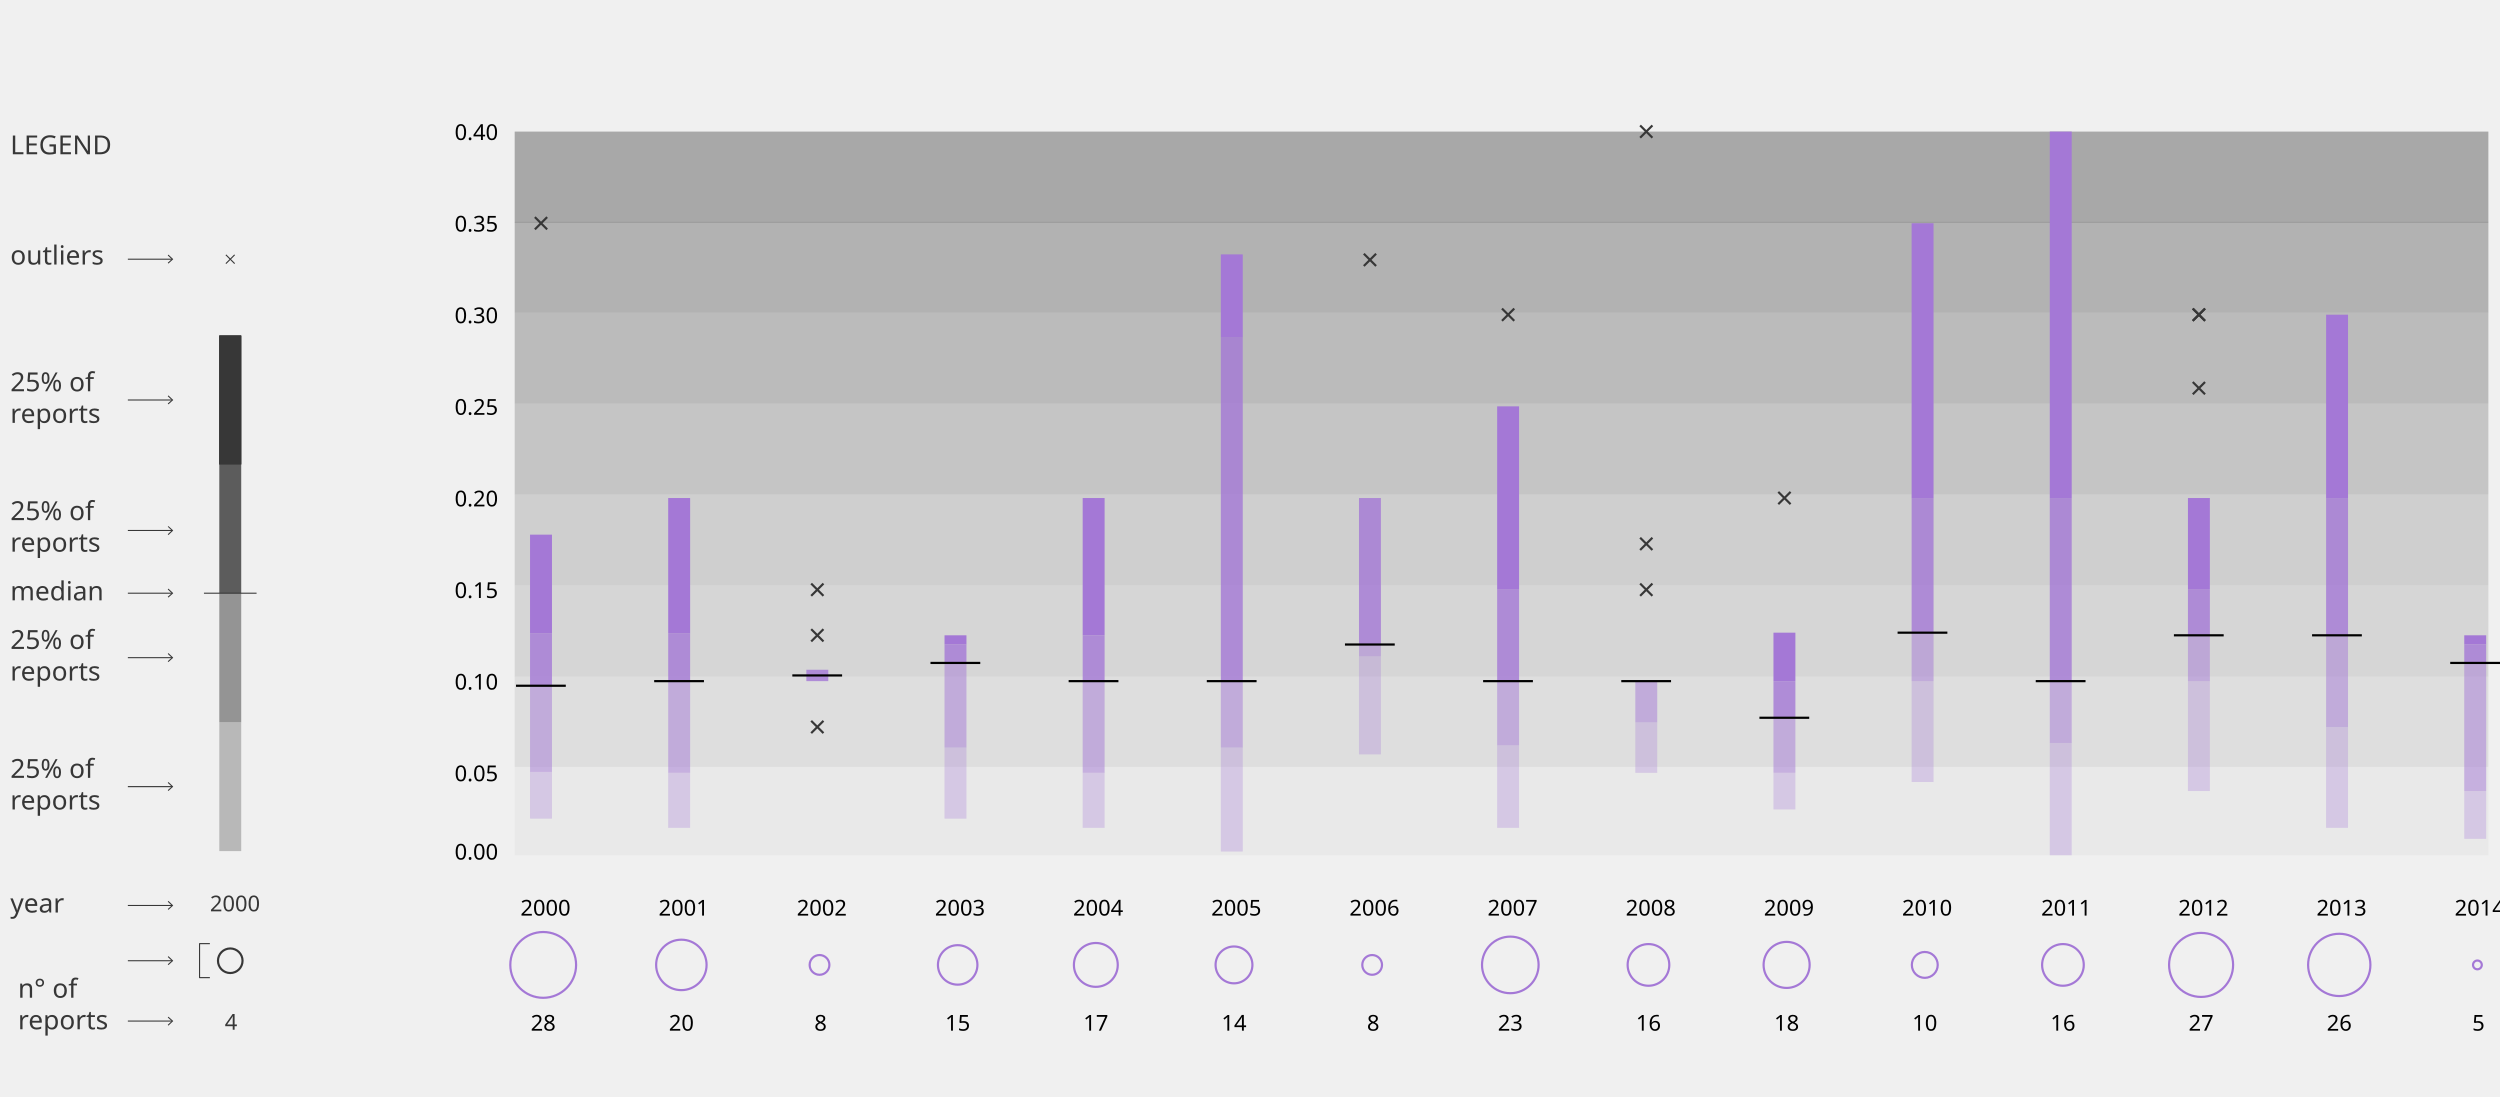
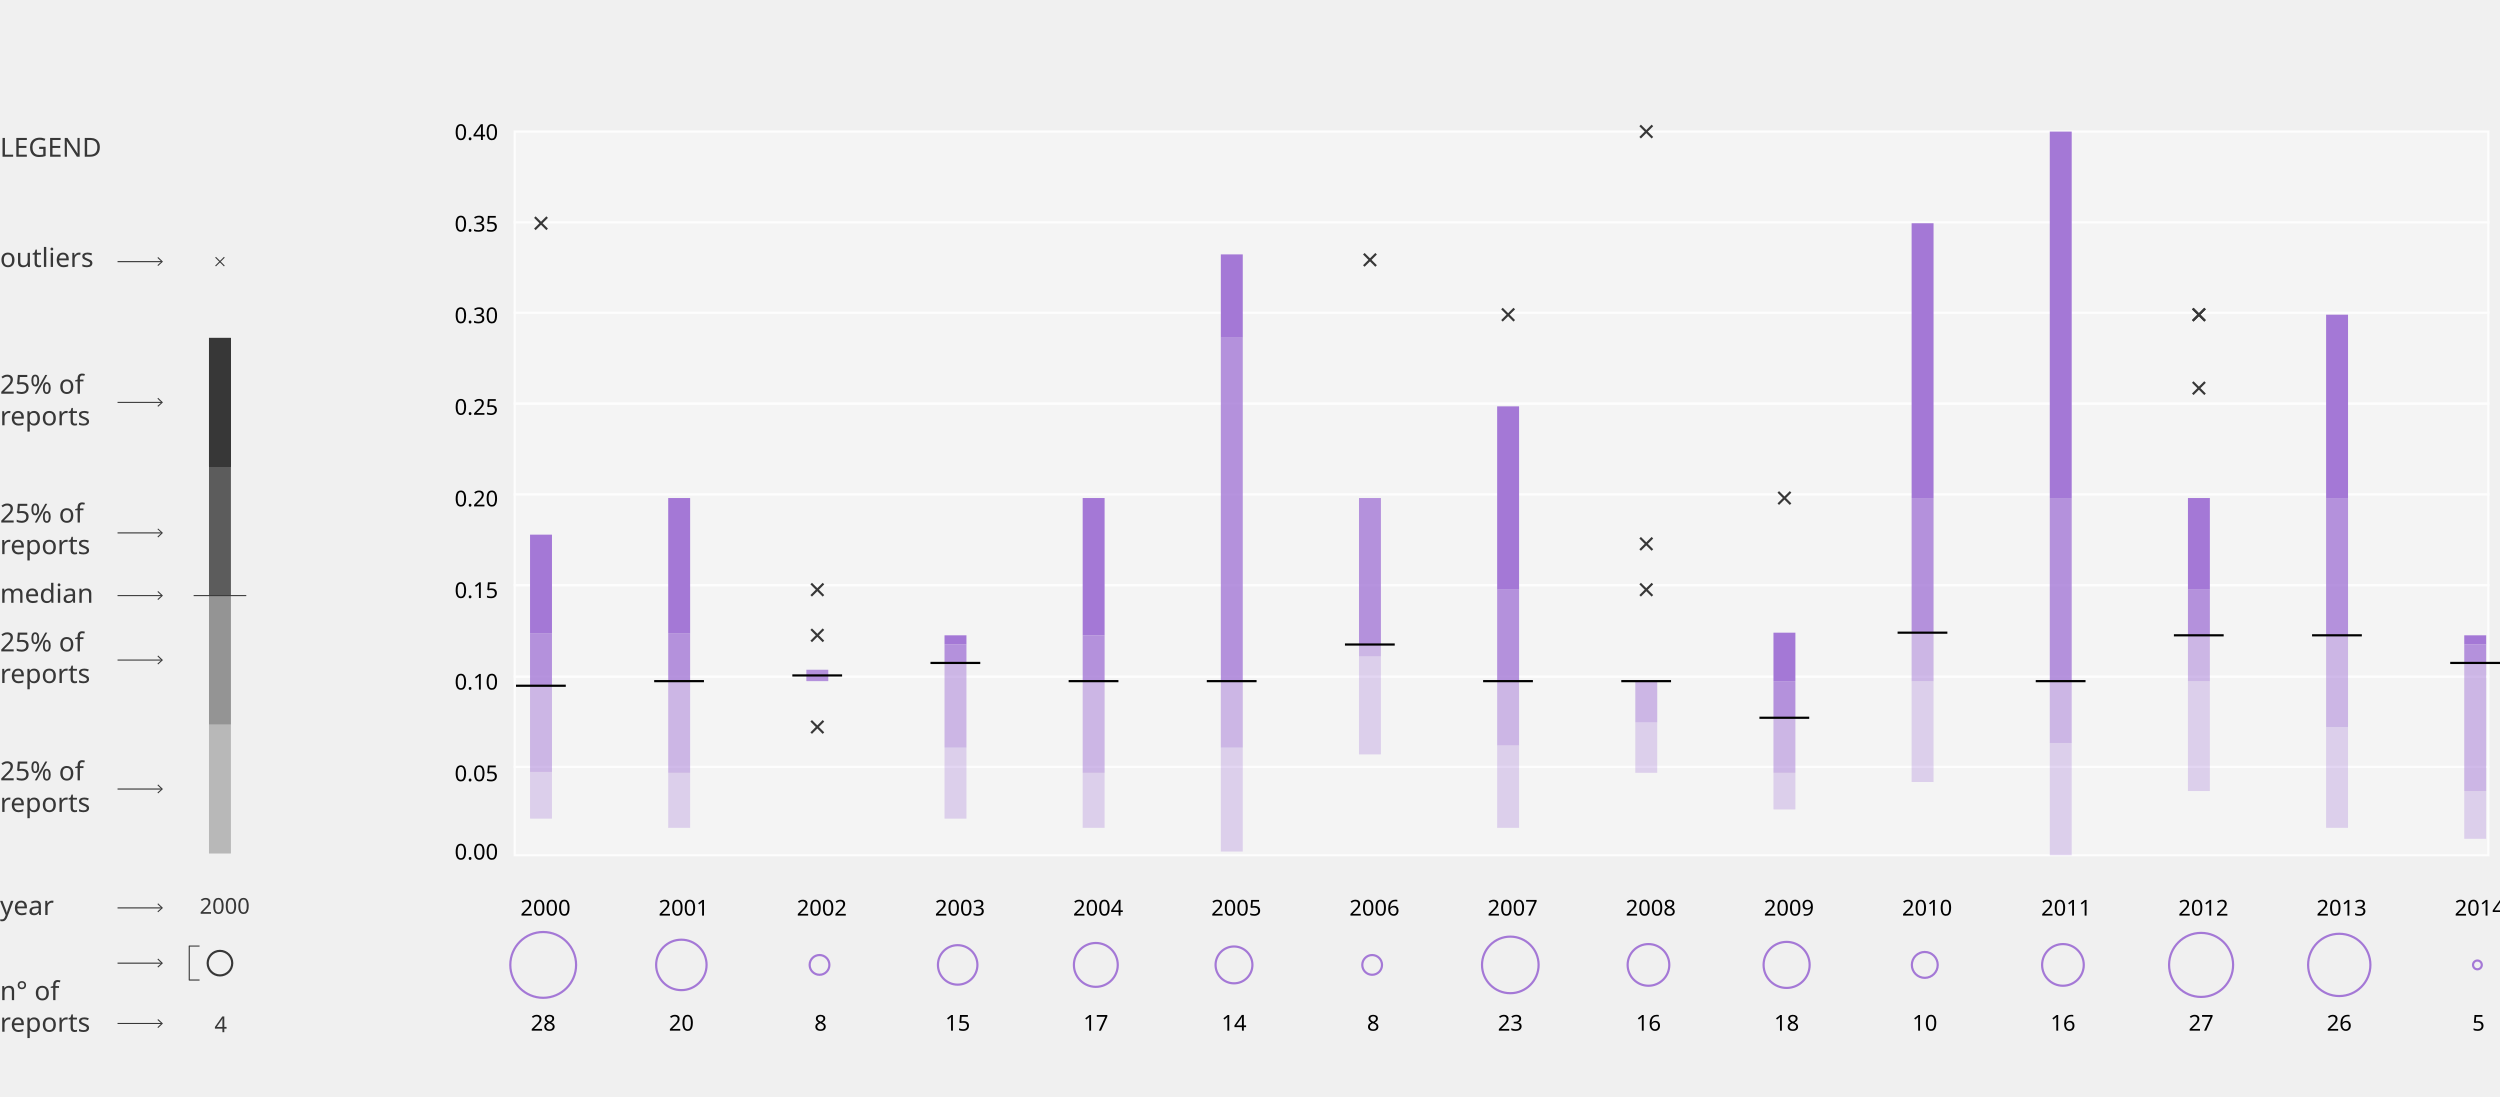
<svg xmlns="http://www.w3.org/2000/svg" version="1.1" x="0px" y="0px" viewBox="132 170.9 1140 500" style="enable-background:new 132 170.9 1140 500;" xml:space="preserve">
  <style type="text/css">
- 	.st0{opacity:3.000000e-02;}
- 	.st1{opacity:7.500000e-02;}
- 	.st2{opacity:0.11;}
- 	.st3{opacity:0.14;}
- 	.st4{opacity:0.18;}
- 	.st5{opacity:0.22;}
- 	.st6{opacity:0.26;}
- 	.st7{opacity:0.3;}
- 	.st8{font-family:'SourceSansPro-Bold';}
- 	.st9{font-size:10px;}
- 	.st10{fill:none;stroke:#A478D6;stroke-miterlimit:10;}
- 	.st11{font-family:'SourceSansPro-Light';}
- 	.st12{fill:none;stroke:#373737;stroke-linejoin:round;}
- 	.st13{fill:none;stroke:#A478D6;stroke-width:10;stroke-miterlimit:10;}
- 	.st14{opacity:0.8;fill:none;stroke:#A478D6;stroke-width:10;stroke-miterlimit:10;}
- 	.st15{opacity:0.5;fill:none;stroke:#A478D6;stroke-width:10;stroke-miterlimit:10;}
- 	.st16{opacity:0.3;fill:none;stroke:#A478D6;stroke-width:10;stroke-miterlimit:10;}
- 	.st17{font-family:'SourceSansPro-Regular';}
- 	.st18{fill:#FFFFFF;stroke:#000000;stroke-miterlimit:10;}
- 	.st19{fill:#373737;}
- 	.st20{font-size:12px;}
- 	.st21{enable-background:new    ;}
- 	.st22{fill:none;stroke:#373737;stroke-width:0.985;}
- 	.st23{fill:none;stroke:#373737;stroke-width:10;stroke-miterlimit:10;}
- 	.st24{opacity:0.8;fill:none;stroke:#373737;stroke-width:10;stroke-miterlimit:10;enable-background:new    ;}
- 	.st25{opacity:0.5;fill:none;stroke:#373737;stroke-width:10;stroke-miterlimit:10;enable-background:new    ;}
- 	.st26{opacity:0.3;fill:none;stroke:#373737;stroke-width:10;stroke-miterlimit:10;enable-background:new    ;}
- 	.st27{fill:none;stroke:#373737;stroke-width:0.5;stroke-linejoin:round;}
+ 	.st0{fill:#F4F4F4;stroke:#FDFDFD;stroke-miterlimit:10;}
+ 	.st1{font-family:'SourceSansPro-Bold';}
+ 	.st2{font-size:10px;}
+ 	.st3{fill:none;stroke:#A478D6;stroke-miterlimit:10;}
+ 	.st4{font-family:'SourceSansPro-Light';}
+ 	.st5{fill:none;stroke:#373737;stroke-linejoin:round;}
+ 	.st6{fill:none;stroke:#A478D6;stroke-width:10;stroke-miterlimit:10;}
+ 	.st7{opacity:0.8;fill:none;stroke:#A478D6;stroke-width:10;stroke-miterlimit:10;}
+ 	.st8{opacity:0.5;fill:none;stroke:#A478D6;stroke-width:10;stroke-miterlimit:10;}
+ 	.st9{opacity:0.3;fill:none;stroke:#A478D6;stroke-width:10;stroke-miterlimit:10;}
+ 	.st10{font-family:'SourceSansPro-Regular';}
+ 	.st11{fill:#FFFFFF;stroke:#000000;stroke-miterlimit:10;}
+ 	.st12{fill:#373737;}
+ 	.st13{font-size:12px;}
+ 	.st14{fill:none;stroke:#373737;stroke-width:0.985;}
+ 	.st15{fill:none;stroke:#373737;stroke-width:10;stroke-miterlimit:10;}
+ 	.st16{opacity:0.8;fill:none;stroke:#373737;stroke-width:10;stroke-miterlimit:10;enable-background:new    ;}
+ 	.st17{opacity:0.5;fill:none;stroke:#373737;stroke-width:10;stroke-miterlimit:10;enable-background:new    ;}
+ 	.st18{opacity:0.3;fill:none;stroke:#373737;stroke-width:10;stroke-miterlimit:10;enable-background:new    ;}
+ 	.st19{fill:none;stroke:#373737;stroke-width:0.5;stroke-linejoin:round;}
</style>
  <g id="livelli">
</g>
  <g id="roba_sotto">
</g>
  <g id="Layer_1">
</g>
  <g id="outliers">
</g>
  <g id="boxplot">
</g>
  <g id="numeri">
</g>
  <g id="lato">
</g>
  <g id="median">
    <g>
      <rect x="366.7" y="520.6" class="st0" width="900" height="40.3" />
-       <rect x="366.7" y="479.4" class="st1" width="900" height="41.2" />
-       <rect x="366.7" y="437.7" class="st2" width="900" height="41.7" />
-       <rect x="366.7" y="396.3" class="st3" width="900" height="41.4" />
-       <rect x="366.7" y="354.9" class="st4" width="900" height="41.4" />
-       <rect x="366.7" y="313.5" class="st5" width="900" height="41.4" />
-       <rect x="366.7" y="272.1" class="st6" width="900" height="41.4" />
-       <rect x="366.7" y="230.9" class="st7" width="900" height="41.4" />
+       <rect x="366.7" y="479.4" class="st0" width="900" height="41.2" />
+       <rect x="366.7" y="437.7" class="st0" width="900" height="41.7" />
+       <rect x="366.7" y="396.3" class="st0" width="900" height="41.4" />
+       <rect x="366.7" y="354.9" class="st0" width="900" height="41.4" />
+       <rect x="366.7" y="313.5" class="st0" width="900" height="41.4" />
+       <rect x="366.7" y="272.1" class="st0" width="900" height="41.4" />
+       <rect x="366.7" y="230.9" class="st0" width="900" height="41.4" />
      <g transform="translate(0,440)">
-         <text transform="matrix(1 0 0 1 373.9857 200.89)" class="st8 st9">28</text>
-         <text transform="matrix(1 0 0 1 436.9857 200.89)" class="st8 st9">20</text>
-         <text transform="matrix(1 0 0 1 503.3226 200.89)" class="st8 st9">8</text>
-         <text transform="matrix(1 0 0 1 562.9857 200.89)" class="st8 st9">15</text>
-         <text transform="matrix(1 0 0 1 625.9857 200.89)" class="st8 st9">17</text>
-         <text transform="matrix(1 0 0 1 688.9857 200.89)" class="st8 st9">14</text>
-         <text transform="matrix(1 0 0 1 755.3226 200.89)" class="st8 st9">8</text>
-         <text transform="matrix(1 0 0 1 814.9857 200.89)" class="st8 st9">23</text>
-         <text transform="matrix(1 0 0 1 877.9857 200.89)" class="st8 st9">16</text>
-         <text transform="matrix(1 0 0 1 940.9857 200.89)" class="st8 st9">18</text>
-         <text transform="matrix(1 0 0 1 1003.986 200.89)" class="st8 st9">10</text>
-         <text transform="matrix(1 0 0 1 1066.986 200.89)" class="st8 st9">16</text>
-         <text transform="matrix(1 0 0 1 1129.986 200.89)" class="st8 st9">27</text>
-         <text transform="matrix(1 0 0 1 1192.986 200.89)" class="st8 st9">26</text>
-         <text transform="matrix(1 0 0 1 1259.322 200.89)" class="st8 st9">5</text>
+         <text transform="matrix(1 0 0 1 373.9857 200.89)" class="st1 st2">28</text>
+         <text transform="matrix(1 0 0 1 436.9857 200.89)" class="st1 st2">20</text>
+         <text transform="matrix(1 0 0 1 503.3226 200.89)" class="st1 st2">8</text>
+         <text transform="matrix(1 0 0 1 562.9857 200.89)" class="st1 st2">15</text>
+         <text transform="matrix(1 0 0 1 625.9857 200.89)" class="st1 st2">17</text>
+         <text transform="matrix(1 0 0 1 688.9857 200.89)" class="st1 st2">14</text>
+         <text transform="matrix(1 0 0 1 755.3226 200.89)" class="st1 st2">8</text>
+         <text transform="matrix(1 0 0 1 814.9857 200.89)" class="st1 st2">23</text>
+         <text transform="matrix(1 0 0 1 877.9857 200.89)" class="st1 st2">16</text>
+         <text transform="matrix(1 0 0 1 940.9857 200.89)" class="st1 st2">18</text>
+         <text transform="matrix(1 0 0 1 1003.986 200.89)" class="st1 st2">10</text>
+         <text transform="matrix(1 0 0 1 1066.986 200.89)" class="st1 st2">16</text>
+         <text transform="matrix(1 0 0 1 1129.986 200.89)" class="st1 st2">27</text>
+         <text transform="matrix(1 0 0 1 1192.986 200.89)" class="st1 st2">26</text>
+         <text transform="matrix(1 0 0 1 1259.322 200.89)" class="st1 st2">5</text>
      </g>
      <g transform="translate(0,410)">
-         <circle class="st10" cx="379.7" cy="200.9" r="15" />
-         <circle class="st10" cx="442.7" cy="200.9" r="11.5" />
-         <circle class="st10" cx="505.7" cy="200.9" r="4.5" />
-         <circle class="st10" cx="568.7" cy="200.9" r="9" />
-         <circle class="st10" cx="631.7" cy="200.9" r="10" />
-         <circle class="st10" cx="694.7" cy="200.9" r="8.4" />
-         <circle class="st10" cx="757.7" cy="200.9" r="4.5" />
-         <circle class="st10" cx="820.7" cy="200.9" r="12.9" />
-         <circle class="st10" cx="883.7" cy="200.9" r="9.5" />
-         <circle class="st10" cx="946.7" cy="200.9" r="10.5" />
-         <circle class="st10" cx="1009.7" cy="200.9" r="5.9" />
-         <circle class="st10" cx="1072.7" cy="200.9" r="9.5" />
-         <circle class="st10" cx="1135.7" cy="200.9" r="14.6" />
-         <circle class="st10" cx="1198.7" cy="200.9" r="14.2" />
-         <circle class="st10" cx="1261.7" cy="200.9" r="2" />
+         <circle class="st3" cx="379.7" cy="200.9" r="15" />
+         <circle class="st3" cx="442.7" cy="200.9" r="11.5" />
+         <circle class="st3" cx="505.7" cy="200.9" r="4.5" />
+         <circle class="st3" cx="568.7" cy="200.9" r="9" />
+         <circle class="st3" cx="631.7" cy="200.9" r="10" />
+         <circle class="st3" cx="694.7" cy="200.9" r="8.4" />
+         <circle class="st3" cx="757.7" cy="200.9" r="4.5" />
+         <circle class="st3" cx="820.7" cy="200.9" r="12.9" />
+         <circle class="st3" cx="883.7" cy="200.9" r="9.5" />
+         <circle class="st3" cx="946.7" cy="200.9" r="10.5" />
+         <circle class="st3" cx="1009.7" cy="200.9" r="5.9" />
+         <circle class="st3" cx="1072.7" cy="200.9" r="9.5" />
+         <circle class="st3" cx="1135.7" cy="200.9" r="14.6" />
+         <circle class="st3" cx="1198.7" cy="200.9" r="14.2" />
+         <circle class="st3" cx="1261.7" cy="200.9" r="2" />
      </g>
      <g transform="translate(0,370)">
        <g transform="translate(9,0)">
-           <text transform="matrix(1 0 0 1 360.3119 218.41)" class="st11 st9">2000</text>
+           <text transform="matrix(1 0 0 1 360.3119 218.41)" class="st4 st2">2000</text>
        </g>
        <g transform="translate(72,0)">
-           <text transform="matrix(1 0 0 1 360.3119 218.41)" class="st11 st9">2001</text>
+           <text transform="matrix(1 0 0 1 360.3119 218.41)" class="st4 st2">2001</text>
        </g>
        <g transform="translate(135,0)">
-           <text transform="matrix(1 0 0 1 360.3118 218.41)" class="st11 st9">2002</text>
+           <text transform="matrix(1 0 0 1 360.3118 218.41)" class="st4 st2">2002</text>
        </g>
        <g transform="translate(198,0)">
-           <text transform="matrix(1 0 0 1 360.3118 218.41)" class="st11 st9">2003</text>
+           <text transform="matrix(1 0 0 1 360.3118 218.41)" class="st4 st2">2003</text>
        </g>
        <g transform="translate(261,0)">
-           <text transform="matrix(1 0 0 1 360.3118 218.41)" class="st11 st9">2004</text>
+           <text transform="matrix(1 0 0 1 360.3118 218.41)" class="st4 st2">2004</text>
        </g>
        <g transform="translate(324,0)">
-           <text transform="matrix(1 0 0 1 360.3119 218.41)" class="st11 st9">2005</text>
+           <text transform="matrix(1 0 0 1 360.3119 218.41)" class="st4 st2">2005</text>
        </g>
        <g transform="translate(387,0)">
-           <text transform="matrix(1 0 0 1 360.3119 218.41)" class="st11 st9">2006</text>
+           <text transform="matrix(1 0 0 1 360.3119 218.41)" class="st4 st2">2006</text>
        </g>
        <g transform="translate(450,0)">
-           <text transform="matrix(1 0 0 1 360.3119 218.41)" class="st11 st9">2007</text>
+           <text transform="matrix(1 0 0 1 360.3119 218.41)" class="st4 st2">2007</text>
        </g>
        <g transform="translate(513,0)">
-           <text transform="matrix(1 0 0 1 360.3119 218.41)" class="st11 st9">2008</text>
+           <text transform="matrix(1 0 0 1 360.3119 218.41)" class="st4 st2">2008</text>
        </g>
        <g transform="translate(576,0)">
-           <text transform="matrix(1 0 0 1 360.3118 218.41)" class="st11 st9">2009</text>
+           <text transform="matrix(1 0 0 1 360.3118 218.41)" class="st4 st2">2009</text>
        </g>
        <g transform="translate(639,0)">
-           <text transform="matrix(1 0 0 1 360.3118 218.41)" class="st11 st9">2010</text>
+           <text transform="matrix(1 0 0 1 360.3118 218.41)" class="st4 st2">2010</text>
        </g>
        <g transform="translate(702,0)">
-           <text transform="matrix(1 0 0 1 360.7571 218.41)" class="st11 st9">2011</text>
+           <text transform="matrix(1 0 0 1 360.7571 218.41)" class="st4 st2">2011</text>
        </g>
        <g transform="translate(765,0)">
-           <text transform="matrix(1 0 0 1 360.3118 218.41)" class="st11 st9">2012</text>
+           <text transform="matrix(1 0 0 1 360.3118 218.41)" class="st4 st2">2012</text>
        </g>
        <g transform="translate(828,0)">
-           <text transform="matrix(1 0 0 1 360.3118 218.41)" class="st11 st9">2013</text>
+           <text transform="matrix(1 0 0 1 360.3118 218.41)" class="st4 st2">2013</text>
        </g>
        <g transform="translate(891,0)">
-           <text transform="matrix(1 0 0 1 360.3118 218.41)" class="st11 st9">2014</text>
-         </g>
-       </g>
-       <g>
-         <g>
-           <g>
-             <g>
-               <g>
-                 <line class="st12" x1="381.5" y1="275.5" x2="375.9" y2="269.9" />
-                 <line class="st12" x1="381.5" y1="269.9" x2="375.9" y2="275.5" />
-               </g>
-             </g>
-           </g>
-         </g>
-       </g>
-       <g>
-         <g>
-           <g>
-             <g>
-               <g>
-                 <line class="st12" x1="507.5" y1="505.2" x2="501.9" y2="499.6" />
-                 <line class="st12" x1="507.5" y1="499.6" x2="501.9" y2="505.2" />
-               </g>
-             </g>
-           </g>
-         </g>
-       </g>
-       <g>
-         <g>
-           <g>
-             <g>
-               <g>
-                 <line class="st12" x1="507.5" y1="463.4" x2="501.9" y2="457.8" />
-                 <line class="st12" x1="507.5" y1="457.8" x2="501.9" y2="463.4" />
-               </g>
-             </g>
-           </g>
-         </g>
-       </g>
-       <g>
-         <g>
-           <g>
-             <g>
-               <g>
-                 <line class="st12" x1="507.5" y1="442.6" x2="501.9" y2="437" />
-                 <line class="st12" x1="507.5" y1="437" x2="501.9" y2="442.6" />
-               </g>
-             </g>
-           </g>
-         </g>
-       </g>
-       <g>
-         <g>
-           <g>
-             <g>
-               <g>
-                 <line class="st12" x1="759.5" y1="292.2" x2="753.9" y2="286.6" />
-                 <line class="st12" x1="759.5" y1="286.6" x2="753.9" y2="292.2" />
-               </g>
-             </g>
-           </g>
-         </g>
-       </g>
-       <g>
-         <g>
-           <g>
-             <g>
-               <g>
-                 <line class="st12" x1="822.5" y1="317.2" x2="816.9" y2="311.6" />
-                 <line class="st12" x1="822.5" y1="311.6" x2="816.9" y2="317.2" />
-               </g>
-             </g>
-           </g>
-         </g>
-       </g>
-       <g>
-         <g>
-           <g>
-             <g>
-               <g>
-                 <line class="st12" x1="885.5" y1="442.6" x2="879.9" y2="437" />
-                 <line class="st12" x1="885.5" y1="437" x2="879.9" y2="442.6" />
-               </g>
-             </g>
-           </g>
-         </g>
-       </g>
-       <g>
-         <g>
-           <g>
-             <g>
-               <g>
-                 <line class="st12" x1="885.5" y1="421.7" x2="879.9" y2="416.1" />
-                 <line class="st12" x1="885.5" y1="416.1" x2="879.9" y2="421.7" />
-               </g>
-             </g>
-           </g>
-         </g>
-       </g>
-       <g>
-         <g>
-           <g>
-             <g>
-               <g>
-                 <line class="st12" x1="885.5" y1="233.7" x2="879.9" y2="228.1" />
-                 <line class="st12" x1="885.5" y1="228.1" x2="879.9" y2="233.7" />
-               </g>
-             </g>
-           </g>
-         </g>
-       </g>
-       <g>
-         <g>
-           <g>
-             <g>
-               <g>
-                 <line class="st12" x1="948.5" y1="400.8" x2="942.9" y2="395.2" />
-                 <line class="st12" x1="948.5" y1="395.2" x2="942.9" y2="400.8" />
-               </g>
-             </g>
-           </g>
-         </g>
-       </g>
-       <g>
-         <g>
-           <g>
-             <g>
-               <g>
-                 <line class="st12" x1="1137.5" y1="350.7" x2="1131.9" y2="345.1" />
-                 <line class="st12" x1="1137.5" y1="345.1" x2="1131.9" y2="350.7" />
-               </g>
-             </g>
-           </g>
-         </g>
-       </g>
-       <g>
-         <g>
-           <g>
-             <g>
-               <g>
-                 <line class="st12" x1="1137.5" y1="317.2" x2="1131.9" y2="311.6" />
-                 <line class="st12" x1="1137.5" y1="311.6" x2="1131.9" y2="317.2" />
-               </g>
-             </g>
-           </g>
-         </g>
-       </g>
-       <g>
-         <g>
-           <g>
-             <g>
-               <g>
-                 <line class="st12" x1="1137.5" y1="317.2" x2="1131.9" y2="311.6" />
-                 <line class="st12" x1="1137.5" y1="311.6" x2="1131.9" y2="317.2" />
-               </g>
-             </g>
-           </g>
-         </g>
-       </g>
-       <line class="st13" x1="378.7" y1="459.6" x2="378.7" y2="414.7" />
-       <line class="st14" x1="378.7" y1="483.6" x2="378.7" y2="459.6" />
-       <line class="st15" x1="378.7" y1="522.9" x2="378.7" y2="483.6" />
-       <line class="st16" x1="378.7" y1="544.2" x2="378.7" y2="522.9" />
-       <line class="st13" x1="441.7" y1="459.6" x2="441.7" y2="398" />
-       <line class="st14" x1="441.7" y1="481.5" x2="441.7" y2="459.6" />
-       <line class="st15" x1="441.7" y1="523.3" x2="441.7" y2="481.5" />
-       <line class="st16" x1="441.7" y1="548.4" x2="441.7" y2="523.3" />
-       <line class="st13" x1="567.7" y1="464.8" x2="567.7" y2="460.6" />
-       <line class="st14" x1="567.7" y1="473.2" x2="567.7" y2="464.8" />
-       <line class="st15" x1="567.7" y1="511.8" x2="567.7" y2="473.2" />
-       <line class="st16" x1="567.7" y1="544.2" x2="567.7" y2="511.8" />
-       <line class="st13" x1="630.7" y1="460.6" x2="630.7" y2="398" />
-       <line class="st14" x1="630.7" y1="481.5" x2="630.7" y2="460.6" />
-       <line class="st15" x1="630.7" y1="523.3" x2="630.7" y2="481.5" />
-       <line class="st16" x1="630.7" y1="548.4" x2="630.7" y2="523.3" />
-       <line class="st13" x1="693.7" y1="324.9" x2="693.7" y2="286.9" />
-       <line class="st14" x1="693.7" y1="481.5" x2="693.7" y2="324.9" />
-       <line class="st15" x1="693.7" y1="511.8" x2="693.7" y2="481.5" />
-       <line class="st16" x1="693.7" y1="559.2" x2="693.7" y2="511.8" />
-       <line class="st14" x1="756.7" y1="464.8" x2="756.7" y2="398" />
-       <line class="st15" x1="756.7" y1="470.2" x2="756.7" y2="464.8" />
-       <line class="st16" x1="756.7" y1="514.9" x2="756.7" y2="470.2" />
-       <line class="st13" x1="819.7" y1="439.8" x2="819.7" y2="356.2" />
-       <line class="st14" x1="819.7" y1="481.5" x2="819.7" y2="439.8" />
-       <line class="st15" x1="819.7" y1="510.8" x2="819.7" y2="481.5" />
-       <line class="st16" x1="819.7" y1="548.4" x2="819.7" y2="510.8" />
-       <line class="st15" x1="882.7" y1="500.3" x2="882.7" y2="481.5" />
-       <line class="st16" x1="882.7" y1="523.3" x2="882.7" y2="500.3" />
-       <line class="st13" x1="945.7" y1="481.5" x2="945.7" y2="459.4" />
-       <line class="st14" x1="945.7" y1="498.2" x2="945.7" y2="481.5" />
-       <line class="st15" x1="945.7" y1="523.3" x2="945.7" y2="498.2" />
-       <line class="st16" x1="945.7" y1="540" x2="945.7" y2="523.3" />
-       <line class="st13" x1="1008.7" y1="398" x2="1008.7" y2="272.7" />
-       <line class="st14" x1="1008.7" y1="459.4" x2="1008.7" y2="398" />
-       <line class="st15" x1="1008.7" y1="481.5" x2="1008.7" y2="459.4" />
-       <line class="st16" x1="1008.7" y1="527.5" x2="1008.7" y2="481.5" />
-       <line class="st13" x1="1071.7" y1="398" x2="1071.7" y2="230.9" />
-       <line class="st14" x1="1071.7" y1="481.5" x2="1071.7" y2="398" />
-       <line class="st15" x1="1071.7" y1="509.7" x2="1071.7" y2="481.5" />
-       <line class="st16" x1="1071.7" y1="560.9" x2="1071.7" y2="509.7" />
-       <line class="st13" x1="1134.7" y1="439.8" x2="1134.7" y2="398" />
-       <line class="st14" x1="1134.7" y1="460.6" x2="1134.7" y2="439.8" />
-       <line class="st15" x1="1134.7" y1="481.5" x2="1134.7" y2="460.6" />
-       <line class="st16" x1="1134.7" y1="531.6" x2="1134.7" y2="481.5" />
-       <line class="st13" x1="1197.7" y1="398" x2="1197.7" y2="314.4" />
-       <line class="st14" x1="1197.7" y1="460.6" x2="1197.7" y2="398" />
-       <line class="st15" x1="1197.7" y1="502.4" x2="1197.7" y2="460.6" />
-       <line class="st16" x1="1197.7" y1="548.4" x2="1197.7" y2="502.4" />
-       <line class="st13" x1="1260.7" y1="464.8" x2="1260.7" y2="460.6" />
-       <line class="st14" x1="1260.7" y1="473.2" x2="1260.7" y2="464.8" />
-       <line class="st15" x1="1260.7" y1="531.6" x2="1260.7" y2="473.2" />
-       <line class="st16" x1="1260.7" y1="553.4" x2="1260.7" y2="531.6" />
-       <line class="st14" x1="504.7" y1="481.5" x2="504.7" y2="476.3" />
+           <text transform="matrix(1 0 0 1 360.3118 218.41)" class="st4 st2">2014</text>
+         </g>
+       </g>
+       <g>
+         <g>
+           <g>
+             <g>
+               <g>
+                 <line class="st5" x1="381.5" y1="275.5" x2="375.9" y2="269.9" />
+                 <line class="st5" x1="381.5" y1="269.9" x2="375.9" y2="275.5" />
+               </g>
+             </g>
+           </g>
+         </g>
+       </g>
+       <g>
+         <g>
+           <g>
+             <g>
+               <g>
+                 <line class="st5" x1="507.5" y1="505.2" x2="501.9" y2="499.6" />
+                 <line class="st5" x1="507.5" y1="499.6" x2="501.9" y2="505.2" />
+               </g>
+             </g>
+           </g>
+         </g>
+       </g>
+       <g>
+         <g>
+           <g>
+             <g>
+               <g>
+                 <line class="st5" x1="507.5" y1="463.4" x2="501.9" y2="457.8" />
+                 <line class="st5" x1="507.5" y1="457.8" x2="501.9" y2="463.4" />
+               </g>
+             </g>
+           </g>
+         </g>
+       </g>
+       <g>
+         <g>
+           <g>
+             <g>
+               <g>
+                 <line class="st5" x1="507.5" y1="442.6" x2="501.9" y2="437" />
+                 <line class="st5" x1="507.5" y1="437" x2="501.9" y2="442.6" />
+               </g>
+             </g>
+           </g>
+         </g>
+       </g>
+       <g>
+         <g>
+           <g>
+             <g>
+               <g>
+                 <line class="st5" x1="759.5" y1="292.2" x2="753.9" y2="286.6" />
+                 <line class="st5" x1="759.5" y1="286.6" x2="753.9" y2="292.2" />
+               </g>
+             </g>
+           </g>
+         </g>
+       </g>
+       <g>
+         <g>
+           <g>
+             <g>
+               <g>
+                 <line class="st5" x1="822.5" y1="317.2" x2="816.9" y2="311.6" />
+                 <line class="st5" x1="822.5" y1="311.6" x2="816.9" y2="317.2" />
+               </g>
+             </g>
+           </g>
+         </g>
+       </g>
+       <g>
+         <g>
+           <g>
+             <g>
+               <g>
+                 <line class="st5" x1="885.5" y1="442.6" x2="879.9" y2="437" />
+                 <line class="st5" x1="885.5" y1="437" x2="879.9" y2="442.6" />
+               </g>
+             </g>
+           </g>
+         </g>
+       </g>
+       <g>
+         <g>
+           <g>
+             <g>
+               <g>
+                 <line class="st5" x1="885.5" y1="421.7" x2="879.9" y2="416.1" />
+                 <line class="st5" x1="885.5" y1="416.1" x2="879.9" y2="421.7" />
+               </g>
+             </g>
+           </g>
+         </g>
+       </g>
+       <g>
+         <g>
+           <g>
+             <g>
+               <g>
+                 <line class="st5" x1="885.5" y1="233.7" x2="879.9" y2="228.1" />
+                 <line class="st5" x1="885.5" y1="228.1" x2="879.9" y2="233.7" />
+               </g>
+             </g>
+           </g>
+         </g>
+       </g>
+       <g>
+         <g>
+           <g>
+             <g>
+               <g>
+                 <line class="st5" x1="948.5" y1="400.8" x2="942.9" y2="395.2" />
+                 <line class="st5" x1="948.5" y1="395.2" x2="942.9" y2="400.8" />
+               </g>
+             </g>
+           </g>
+         </g>
+       </g>
+       <g>
+         <g>
+           <g>
+             <g>
+               <g>
+                 <line class="st5" x1="1137.5" y1="350.7" x2="1131.9" y2="345.1" />
+                 <line class="st5" x1="1137.5" y1="345.1" x2="1131.9" y2="350.7" />
+               </g>
+             </g>
+           </g>
+         </g>
+       </g>
+       <g>
+         <g>
+           <g>
+             <g>
+               <g>
+                 <line class="st5" x1="1137.5" y1="317.2" x2="1131.9" y2="311.6" />
+                 <line class="st5" x1="1137.5" y1="311.6" x2="1131.9" y2="317.2" />
+               </g>
+             </g>
+           </g>
+         </g>
+       </g>
+       <g>
+         <g>
+           <g>
+             <g>
+               <g>
+                 <line class="st5" x1="1137.5" y1="317.2" x2="1131.9" y2="311.6" />
+                 <line class="st5" x1="1137.5" y1="311.6" x2="1131.9" y2="317.2" />
+               </g>
+             </g>
+           </g>
+         </g>
+       </g>
+       <line class="st6" x1="378.7" y1="459.6" x2="378.7" y2="414.7" />
+       <line class="st7" x1="378.7" y1="483.6" x2="378.7" y2="459.6" />
+       <line class="st8" x1="378.7" y1="522.9" x2="378.7" y2="483.6" />
+       <line class="st9" x1="378.7" y1="544.2" x2="378.7" y2="522.9" />
+       <line class="st6" x1="441.7" y1="459.6" x2="441.7" y2="398" />
+       <line class="st7" x1="441.7" y1="481.5" x2="441.7" y2="459.6" />
+       <line class="st8" x1="441.7" y1="523.3" x2="441.7" y2="481.5" />
+       <line class="st9" x1="441.7" y1="548.4" x2="441.7" y2="523.3" />
+       <line class="st6" x1="567.7" y1="464.8" x2="567.7" y2="460.6" />
+       <line class="st7" x1="567.7" y1="473.2" x2="567.7" y2="464.8" />
+       <line class="st8" x1="567.7" y1="511.8" x2="567.7" y2="473.2" />
+       <line class="st9" x1="567.7" y1="544.2" x2="567.7" y2="511.8" />
+       <line class="st6" x1="630.7" y1="460.6" x2="630.7" y2="398" />
+       <line class="st7" x1="630.7" y1="481.5" x2="630.7" y2="460.6" />
+       <line class="st8" x1="630.7" y1="523.3" x2="630.7" y2="481.5" />
+       <line class="st9" x1="630.7" y1="548.4" x2="630.7" y2="523.3" />
+       <line class="st6" x1="693.7" y1="324.9" x2="693.7" y2="286.9" />
+       <line class="st7" x1="693.7" y1="481.5" x2="693.7" y2="324.9" />
+       <line class="st8" x1="693.7" y1="511.8" x2="693.7" y2="481.5" />
+       <line class="st9" x1="693.7" y1="559.2" x2="693.7" y2="511.8" />
+       <line class="st7" x1="756.7" y1="464.8" x2="756.7" y2="398" />
+       <line class="st8" x1="756.7" y1="470.2" x2="756.7" y2="464.8" />
+       <line class="st9" x1="756.7" y1="514.9" x2="756.7" y2="470.2" />
+       <line class="st6" x1="819.7" y1="439.8" x2="819.7" y2="356.2" />
+       <line class="st7" x1="819.7" y1="481.5" x2="819.7" y2="439.8" />
+       <line class="st8" x1="819.7" y1="510.8" x2="819.7" y2="481.5" />
+       <line class="st9" x1="819.7" y1="548.4" x2="819.7" y2="510.8" />
+       <line class="st8" x1="882.7" y1="500.3" x2="882.7" y2="481.5" />
+       <line class="st9" x1="882.7" y1="523.3" x2="882.7" y2="500.3" />
+       <line class="st6" x1="945.7" y1="481.5" x2="945.7" y2="459.4" />
+       <line class="st7" x1="945.7" y1="498.2" x2="945.7" y2="481.5" />
+       <line class="st8" x1="945.7" y1="523.3" x2="945.7" y2="498.2" />
+       <line class="st9" x1="945.7" y1="540" x2="945.7" y2="523.3" />
+       <line class="st6" x1="1008.7" y1="398" x2="1008.7" y2="272.7" />
+       <line class="st7" x1="1008.7" y1="459.4" x2="1008.7" y2="398" />
+       <line class="st8" x1="1008.7" y1="481.5" x2="1008.7" y2="459.4" />
+       <line class="st9" x1="1008.7" y1="527.5" x2="1008.7" y2="481.5" />
+       <line class="st6" x1="1071.7" y1="398" x2="1071.7" y2="230.9" />
+       <line class="st7" x1="1071.7" y1="481.5" x2="1071.7" y2="398" />
+       <line class="st8" x1="1071.7" y1="509.7" x2="1071.7" y2="481.5" />
+       <line class="st9" x1="1071.7" y1="560.9" x2="1071.7" y2="509.7" />
+       <line class="st6" x1="1134.7" y1="439.8" x2="1134.7" y2="398" />
+       <line class="st7" x1="1134.7" y1="460.6" x2="1134.7" y2="439.8" />
+       <line class="st8" x1="1134.7" y1="481.5" x2="1134.7" y2="460.6" />
+       <line class="st9" x1="1134.7" y1="531.6" x2="1134.7" y2="481.5" />
+       <line class="st6" x1="1197.7" y1="398" x2="1197.7" y2="314.4" />
+       <line class="st7" x1="1197.7" y1="460.6" x2="1197.7" y2="398" />
+       <line class="st8" x1="1197.7" y1="502.4" x2="1197.7" y2="460.6" />
+       <line class="st9" x1="1197.7" y1="548.4" x2="1197.7" y2="502.4" />
+       <line class="st6" x1="1260.7" y1="464.8" x2="1260.7" y2="460.6" />
+       <line class="st7" x1="1260.7" y1="473.2" x2="1260.7" y2="464.8" />
+       <line class="st8" x1="1260.7" y1="531.6" x2="1260.7" y2="473.2" />
+       <line class="st9" x1="1260.7" y1="553.4" x2="1260.7" y2="531.6" />
+       <line class="st7" x1="504.7" y1="481.5" x2="504.7" y2="476.3" />
      <g transform="translate(0,0)">
        <g transform="translate(0,322.4051)">
-           <text transform="matrix(1 0 0 1 339.304 204.73)" class="st17 st9">0.05</text>
-           <text transform="matrix(1 0 0 1 339.304 240.48)" class="st17 st9">0.00</text>
+           <text transform="matrix(1 0 0 1 339.304 204.73)" class="st10 st2">0.05</text>
+           <text transform="matrix(1 0 0 1 339.304 240.48)" class="st10 st2">0.00</text>
        </g>
        <g transform="translate(0,280.6329)">
-           <text transform="matrix(1 0 0 1 339.304 204.73)" class="st17 st9">0.10</text>
+           <text transform="matrix(1 0 0 1 339.304 204.73)" class="st10 st2">0.10</text>
        </g>
        <g transform="translate(0,238.8608)">
-           <text transform="matrix(1 0 0 1 339.304 204.73)" class="st17 st9">0.15</text>
+           <text transform="matrix(1 0 0 1 339.304 204.73)" class="st10 st2">0.15</text>
        </g>
        <g transform="translate(0,197.0886)">
-           <text transform="matrix(1 0 0 1 339.304 204.73)" class="st17 st9">0.20</text>
+           <text transform="matrix(1 0 0 1 339.304 204.73)" class="st10 st2">0.20</text>
        </g>
        <g transform="translate(0,155.3165)">
-           <text transform="matrix(1 0 0 1 339.304 204.73)" class="st17 st9">0.25</text>
+           <text transform="matrix(1 0 0 1 339.304 204.73)" class="st10 st2">0.25</text>
        </g>
        <g transform="translate(0,113.5443)">
-           <text transform="matrix(1 0 0 1 339.304 204.73)" class="st17 st9">0.30</text>
+           <text transform="matrix(1 0 0 1 339.304 204.73)" class="st10 st2">0.30</text>
        </g>
        <g transform="translate(0,71.77215)">
-           <text transform="matrix(1 0 0 1 339.304 204.73)" class="st17 st9">0.35</text>
+           <text transform="matrix(1 0 0 1 339.304 204.73)" class="st10 st2">0.35</text>
        </g>
        <g transform="translate(0,30)">
-           <text transform="matrix(1 0 0 1 339.304 204.73)" class="st17 st9">0.40</text>
-         </g>
-       </g>
-       <line class="st18" x1="1249.3" y1="473.2" x2="1272" y2="473.2" />
-       <line class="st18" x1="1186.3" y1="460.6" x2="1209" y2="460.6" />
-       <line class="st18" x1="1123.3" y1="460.6" x2="1146" y2="460.6" />
-       <line class="st18" x1="1060.3" y1="481.5" x2="1083" y2="481.5" />
-       <line class="st18" x1="997.3" y1="459.4" x2="1020" y2="459.4" />
-       <line class="st18" x1="934.3" y1="498.2" x2="957" y2="498.2" />
-       <line class="st18" x1="871.3" y1="481.5" x2="894" y2="481.5" />
-       <line class="st18" x1="808.3" y1="481.5" x2="831" y2="481.5" />
-       <line class="st18" x1="745.3" y1="464.8" x2="768" y2="464.8" />
-       <line class="st18" x1="682.3" y1="481.5" x2="705" y2="481.5" />
-       <line class="st18" x1="619.3" y1="481.5" x2="642" y2="481.5" />
-       <line class="st18" x1="556.3" y1="473.2" x2="579" y2="473.2" />
-       <line class="st18" x1="493.3" y1="478.9" x2="516" y2="478.9" />
-       <line class="st18" x1="430.3" y1="481.5" x2="453" y2="481.5" />
-       <line class="st18" x1="367.3" y1="483.6" x2="390" y2="483.6" />
+           <text transform="matrix(1 0 0 1 339.304 204.73)" class="st10 st2">0.40</text>
+         </g>
+       </g>
+       <line class="st11" x1="1249.3" y1="473.2" x2="1272" y2="473.2" />
+       <line class="st11" x1="1186.3" y1="460.6" x2="1209" y2="460.6" />
+       <line class="st11" x1="1123.3" y1="460.6" x2="1146" y2="460.6" />
+       <line class="st11" x1="1060.3" y1="481.5" x2="1083" y2="481.5" />
+       <line class="st11" x1="997.3" y1="459.4" x2="1020" y2="459.4" />
+       <line class="st11" x1="934.3" y1="498.2" x2="957" y2="498.2" />
+       <line class="st11" x1="871.3" y1="481.5" x2="894" y2="481.5" />
+       <line class="st11" x1="808.3" y1="481.5" x2="831" y2="481.5" />
+       <line class="st11" x1="745.3" y1="464.8" x2="768" y2="464.8" />
+       <line class="st11" x1="682.3" y1="481.5" x2="705" y2="481.5" />
+       <line class="st11" x1="619.3" y1="481.5" x2="642" y2="481.5" />
+       <line class="st11" x1="556.3" y1="473.2" x2="579" y2="473.2" />
+       <line class="st11" x1="493.3" y1="478.9" x2="516" y2="478.9" />
+       <line class="st11" x1="430.3" y1="481.5" x2="453" y2="481.5" />
+       <line class="st11" x1="367.3" y1="483.6" x2="390" y2="483.6" />
    </g>
-     <g>
-       <text transform="matrix(1 0 0 1 136.7 291.5166)" class="st19 st11 st20">outliers</text>
-       <text transform="matrix(1 0 0 1 136.7 466.818)" class="st21">
-         <tspan x="0" y="0" class="st19 st11 st20">25% of</tspan>
-         <tspan x="0" y="14.4" class="st19 st11 st20">reports</tspan>
-       </text>
-       <text transform="matrix(1 0 0 1 136.6998 525.6174)" class="st21">
-         <tspan x="0" y="0" class="st19 st11 st20">25% of</tspan>
-         <tspan x="0" y="14.4" class="st19 st11 st20">reports</tspan>
-       </text>
-       <text transform="matrix(1 0 0 1 136.6998 587.0127)" class="st19 st11 st20">year</text>
-       <text transform="matrix(1 0 0 1 136.6997 349.3174)" class="st21">
-         <tspan x="0" y="0" class="st19 st11 st20">25% of</tspan>
-         <tspan x="0" y="14.4" class="st19 st11 st20">reports</tspan>
-       </text>
-       <text transform="matrix(1 0 0 1 136.6995 408.0677)" class="st21">
-         <tspan x="0" y="0" class="st19 st11 st20">25% of</tspan>
-         <tspan x="0" y="14.4" class="st19 st11 st20">reports</tspan>
-       </text>
-       <text transform="matrix(1 0 0 1 136.7 241.2538)" class="st19 st8 st20">LEGEND</text>
-       <text transform="matrix(1 0 0 1 136.6997 444.6531)" class="st19 st11 st20">median</text>
-       <g>
-         <text transform="matrix(1 0 0 1 140.1996 625.8562)" class="st21">
-           <tspan x="0" y="0" class="st19 st11 st20">n° of</tspan>
-           <tspan x="0" y="14.4" class="st19 st11 st20">reports</tspan>
-         </text>
-       </g>
-       <circle class="st22" cx="237" cy="609" r="5.6" />
-       <text transform="matrix(1 0 0 1 227.7201 586.4699)" class="st19 st11 st9">2000</text>
-       <line class="st23" x1="237" y1="382.7" x2="237" y2="323.9" />
-       <line class="st23" x1="237" y1="382.7" x2="237" y2="323.9" />
-       <line class="st24" x1="237" y1="441.4" x2="237" y2="382.7" />
-       <line class="st23" x1="237" y1="382.7" x2="237" y2="323.9" />
-       <line class="st25" x1="237" y1="500.2" x2="237" y2="441.4" />
-       <line class="st26" x1="237" y1="559" x2="237" y2="500.2" />
-       <line class="st27" x1="225" y1="441.4" x2="249" y2="441.4" />
-       <text transform="matrix(1 0 0 1 234.4961 640.4708)" class="st19 st8 st9">4</text>
-       <line class="st27" x1="239" y1="291.1" x2="235" y2="287.1" />
-       <line class="st27" x1="239" y1="287.1" x2="235" y2="291.1" />
-       <g>
-         <g>
-           <line class="st27" x1="210.5" y1="289.1" x2="190.3" y2="289.1" />
-           <g>
-             <polygon class="st19" points="208.8,287 208.5,287.4 210.3,289.1 208.5,290.7 208.8,291.1 211,289.1      " />
-           </g>
-         </g>
-       </g>
-       <g>
-         <g>
-           <line class="st27" x1="210.5" y1="353.3" x2="190.3" y2="353.3" />
-           <g>
-             <polygon class="st19" points="208.8,351.2 208.5,351.6 210.3,353.3 208.5,354.9 208.8,355.3 211,353.3      " />
-           </g>
-         </g>
-       </g>
-       <g>
-         <g>
-           <line class="st27" x1="210.5" y1="412.8" x2="190.3" y2="412.8" />
-           <g>
-             <polygon class="st19" points="208.8,410.8 208.5,411.1 210.3,412.8 208.5,414.5 208.8,414.9 211,412.8      " />
-           </g>
-         </g>
-       </g>
-       <g>
-         <g>
-           <line class="st27" x1="210.5" y1="441.4" x2="190.3" y2="441.4" />
-           <g>
-             <polygon class="st19" points="208.8,439.3 208.5,439.7 210.3,441.4 208.5,443 208.8,443.4 211,441.4      " />
-           </g>
-         </g>
-       </g>
-       <g>
-         <g>
-           <line class="st27" x1="210.5" y1="470.8" x2="190.3" y2="470.8" />
-           <g>
-             <polygon class="st19" points="208.8,468.7 208.5,469.1 210.3,470.8 208.5,472.4 208.8,472.8 211,470.8      " />
-           </g>
-         </g>
-       </g>
-       <g>
-         <g>
-           <line class="st27" x1="210.5" y1="529.6" x2="190.3" y2="529.6" />
-           <g>
-             <polygon class="st19" points="208.8,527.5 208.5,527.9 210.3,529.6 208.5,531.2 208.8,531.6 211,529.6      " />
-           </g>
-         </g>
-       </g>
-       <g>
-         <g>
-           <line class="st27" x1="210.5" y1="583.8" x2="190.3" y2="583.8" />
-           <g>
-             <polygon class="st19" points="208.8,581.7 208.5,582.1 210.3,583.8 208.5,585.4 208.8,585.8 211,583.8      " />
-           </g>
-         </g>
-       </g>
-       <g>
-         <g>
-           <line class="st27" x1="210.5" y1="609" x2="190.3" y2="609" />
-           <g>
-             <polygon class="st19" points="208.8,606.9 208.5,607.3 210.3,609 208.5,610.6 208.8,611 211,609      " />
-           </g>
-         </g>
-       </g>
-       <g>
-         <g>
-           <line class="st27" x1="210.5" y1="636.5" x2="190.3" y2="636.5" />
-           <g>
-             <polygon class="st19" points="208.8,634.5 208.5,634.9 210.3,636.5 208.5,638.2 208.8,638.6 211,636.5      " />
-           </g>
-         </g>
-       </g>
-       <polyline class="st27" points="227.7,601.2 223,601.2 223,616.7 227.7,616.7   " />
+     <g id="mediane">
+       <g>
+         <text transform="matrix(1 0 0 1 132.0003 292.6335)" class="st12 st4 st13">outliers</text>
+         <text transform="matrix(1 0 0 1 132.0003 467.935)" class="st12 st4 st13">25% of</text>
+         <text transform="matrix(1 0 0 1 132.0003 482.335)" class="st12 st4 st13">reports</text>
+         <text transform="matrix(1 0 0 1 132.0001 526.7344)" class="st12 st4 st13">25% of</text>
+         <text transform="matrix(1 0 0 1 132.0001 541.1343)" class="st12 st4 st13">reports</text>
+         <text transform="matrix(1 0 0 1 132.0001 588.1297)" class="st12 st4 st13">year</text>
+         <text transform="matrix(1 0 0 1 132 350.4344)" class="st12 st4 st13">25% of</text>
+         <text transform="matrix(1 0 0 1 132 364.8344)" class="st12 st4 st13">reports</text>
+         <text transform="matrix(1 0 0 1 131.9998 409.1847)" class="st12 st4 st13">25% of</text>
+         <text transform="matrix(1 0 0 1 131.9998 423.5847)" class="st12 st4 st13">reports</text>
+         <text transform="matrix(1 0 0 1 132.0003 242.3708)" class="st12 st1 st13">LEGEND</text>
+         <text transform="matrix(1 0 0 1 132 445.7701)" class="st12 st4 st13">median</text>
+         <g>
+           <text transform="matrix(1 0 0 1 131.9999 626.9732)" class="st12 st4 st13">n° of</text>
+           <text transform="matrix(1 0 0 1 131.9999 641.3732)" class="st12 st4 st13">reports</text>
+         </g>
+         <circle class="st14" cx="232.3" cy="610.1" r="5.6" />
+         <text transform="matrix(1 0 0 1 223.0204 587.5869)" class="st12 st4 st2">2000</text>
+         <line class="st15" x1="232.3" y1="383.8" x2="232.3" y2="325" />
+         <line class="st15" x1="232.3" y1="383.8" x2="232.3" y2="325" />
+         <line class="st16" x1="232.3" y1="442.5" x2="232.3" y2="383.8" />
+         <line class="st15" x1="232.3" y1="383.8" x2="232.3" y2="325" />
+         <line class="st17" x1="232.3" y1="501.3" x2="232.3" y2="442.5" />
+         <line class="st18" x1="232.3" y1="560.1" x2="232.3" y2="501.3" />
+         <line class="st19" x1="220.3" y1="442.5" x2="244.3" y2="442.5" />
+         <text transform="matrix(1 0 0 1 229.7964 641.5878)" class="st12 st1 st2">4</text>
+         <line class="st19" x1="234.3" y1="292.2" x2="230.3" y2="288.2" />
+         <line class="st19" x1="234.3" y1="288.2" x2="230.3" y2="292.2" />
+         <g>
+           <g>
+             <line class="st19" x1="205.8" y1="290.2" x2="185.6" y2="290.2" />
+             <g>
+               <polygon class="st12" points="204.1,288.1 203.8,288.5 205.6,290.2 203.8,291.8 204.1,292.2 206.3,290.2       " />
+             </g>
+           </g>
+         </g>
+         <g>
+           <g>
+             <line class="st19" x1="205.8" y1="354.4" x2="185.6" y2="354.4" />
+             <g>
+               <polygon class="st12" points="204.1,352.3 203.8,352.7 205.6,354.4 203.8,356 204.1,356.4 206.3,354.4       " />
+             </g>
+           </g>
+         </g>
+         <g>
+           <g>
+             <line class="st19" x1="205.8" y1="413.9" x2="185.6" y2="413.9" />
+             <g>
+               <polygon class="st12" points="204.1,411.9 203.8,412.2 205.6,413.9 203.8,415.6 204.1,416 206.3,413.9       " />
+             </g>
+           </g>
+         </g>
+         <g>
+           <g>
+             <line class="st19" x1="205.8" y1="442.5" x2="185.6" y2="442.5" />
+             <g>
+               <polygon class="st12" points="204.1,440.4 203.8,440.8 205.6,442.5 203.8,444.1 204.1,444.5 206.3,442.5       " />
+             </g>
+           </g>
+         </g>
+         <g>
+           <g>
+             <line class="st19" x1="205.8" y1="471.9" x2="185.6" y2="471.9" />
+             <g>
+               <polygon class="st12" points="204.1,469.8 203.8,470.2 205.6,471.9 203.8,473.5 204.1,473.9 206.3,471.9       " />
+             </g>
+           </g>
+         </g>
+         <g>
+           <g>
+             <line class="st19" x1="205.8" y1="530.7" x2="185.6" y2="530.7" />
+             <g>
+               <polygon class="st12" points="204.1,528.6 203.8,529 205.6,530.7 203.8,532.3 204.1,532.7 206.3,530.7       " />
+             </g>
+           </g>
+         </g>
+         <g>
+           <g>
+             <line class="st19" x1="205.8" y1="584.9" x2="185.6" y2="584.9" />
+             <g>
+               <polygon class="st12" points="204.1,582.8 203.8,583.2 205.6,584.9 203.8,586.5 204.1,586.9 206.3,584.9       " />
+             </g>
+           </g>
+         </g>
+         <g>
+           <g>
+             <line class="st19" x1="205.8" y1="610.1" x2="185.6" y2="610.1" />
+             <g>
+               <polygon class="st12" points="204.1,608 203.8,608.4 205.6,610.1 203.8,611.7 204.1,612.1 206.3,610.1       " />
+             </g>
+           </g>
+         </g>
+         <g>
+           <g>
+             <line class="st19" x1="205.8" y1="637.6" x2="185.6" y2="637.6" />
+             <g>
+               <polygon class="st12" points="204.1,635.6 203.8,636 205.6,637.6 203.8,639.3 204.1,639.7 206.3,637.6       " />
+             </g>
+           </g>
+         </g>
+         <polyline class="st19" points="223,602.3 218.3,602.3 218.3,617.8 223,617.8    " />
+       </g>
    </g>
  </g>
</svg>
